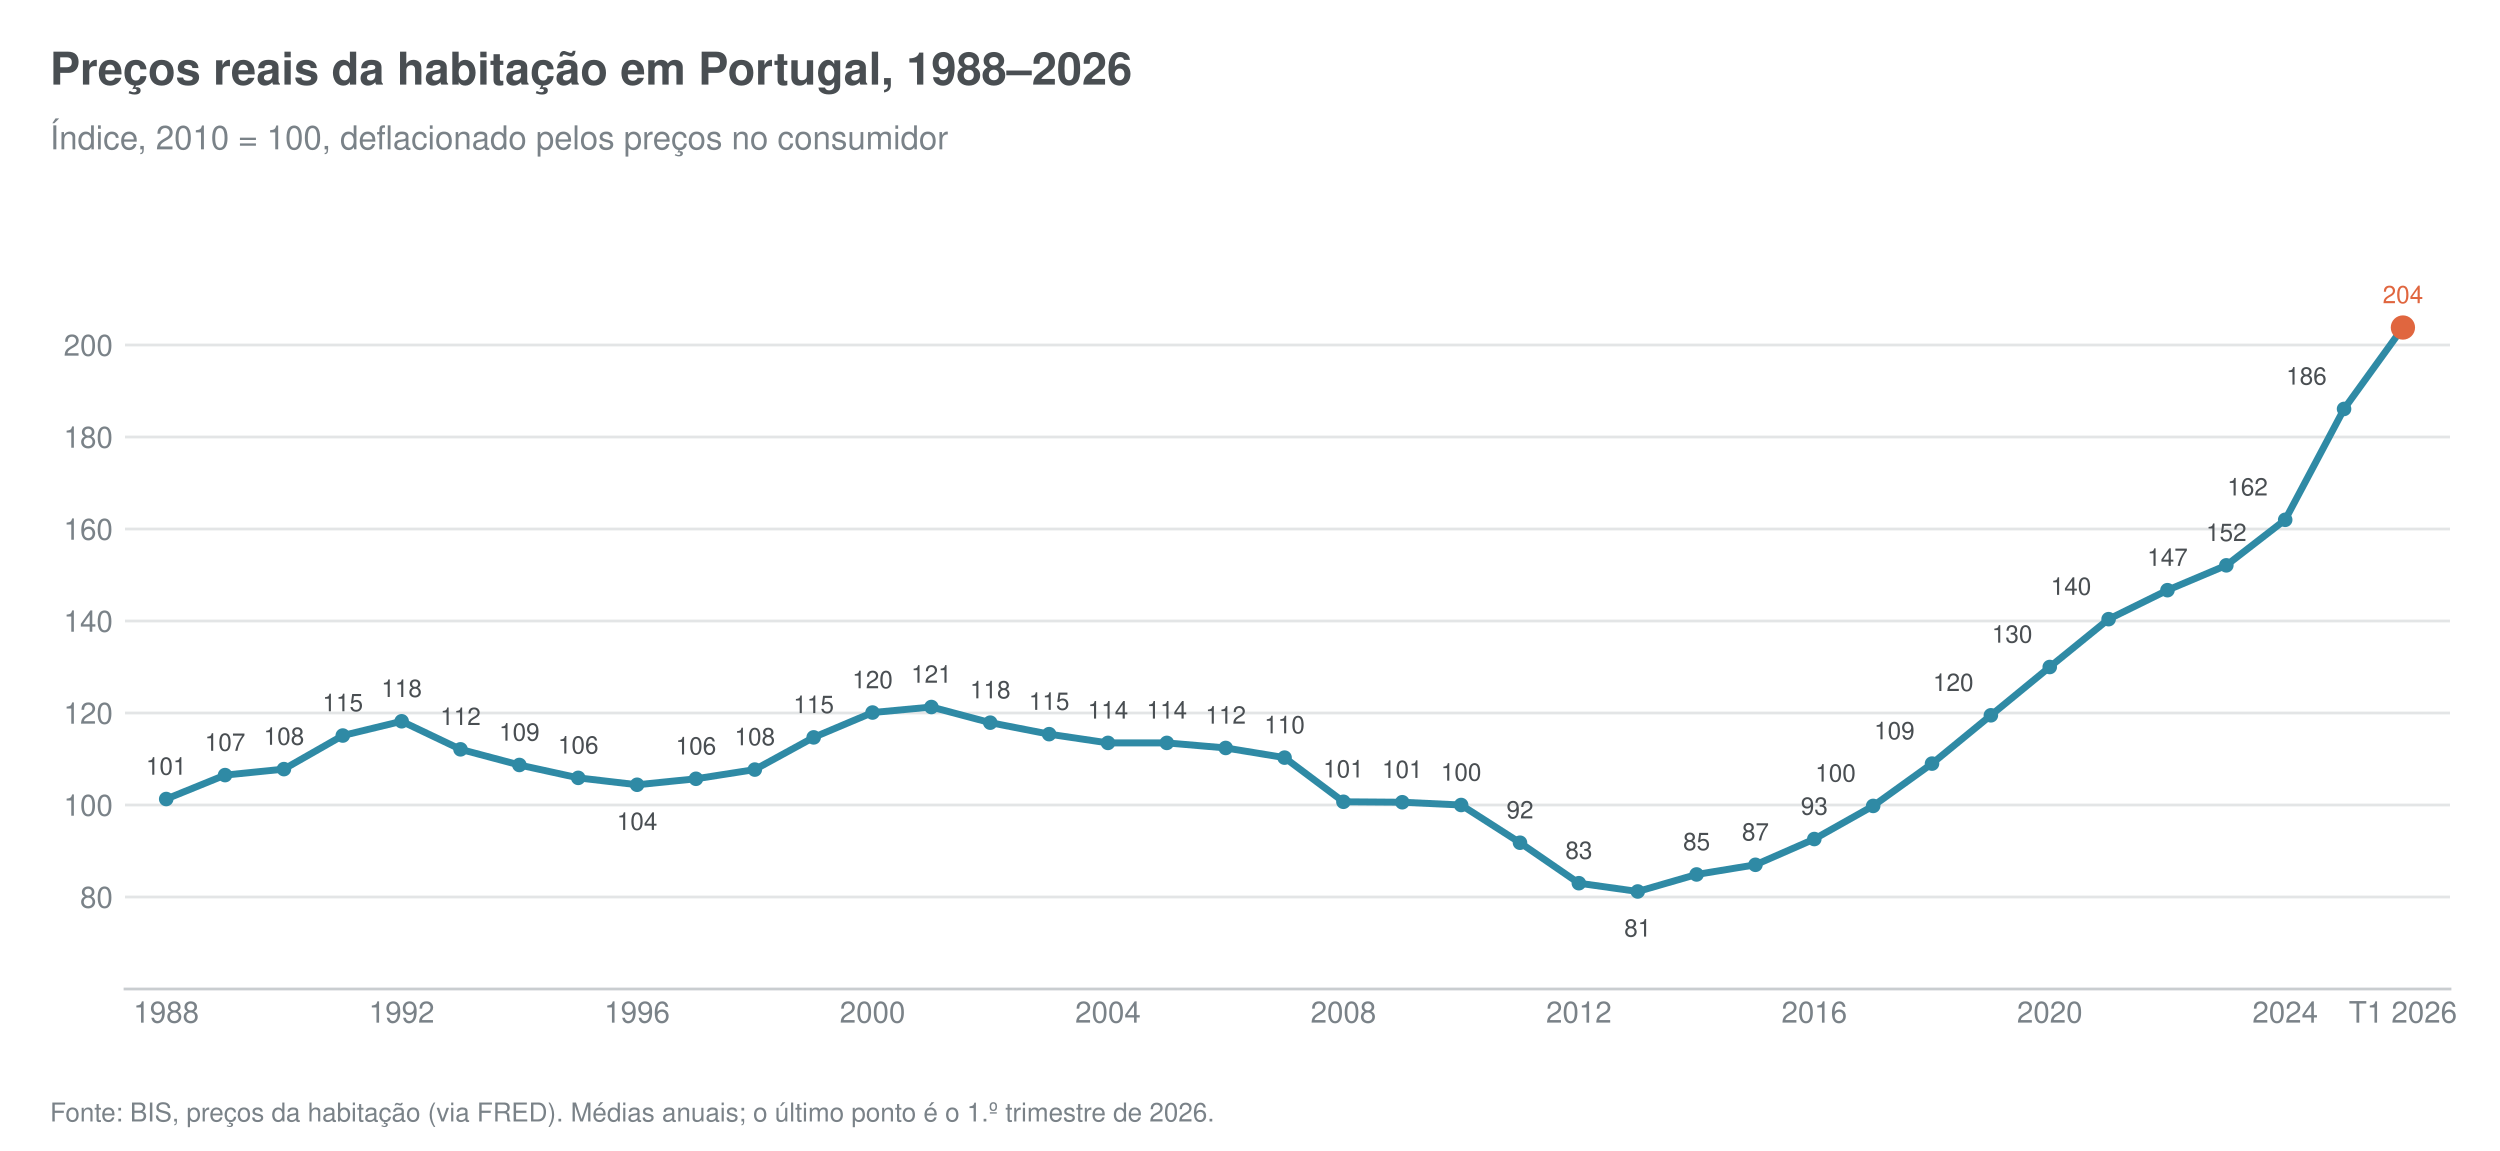
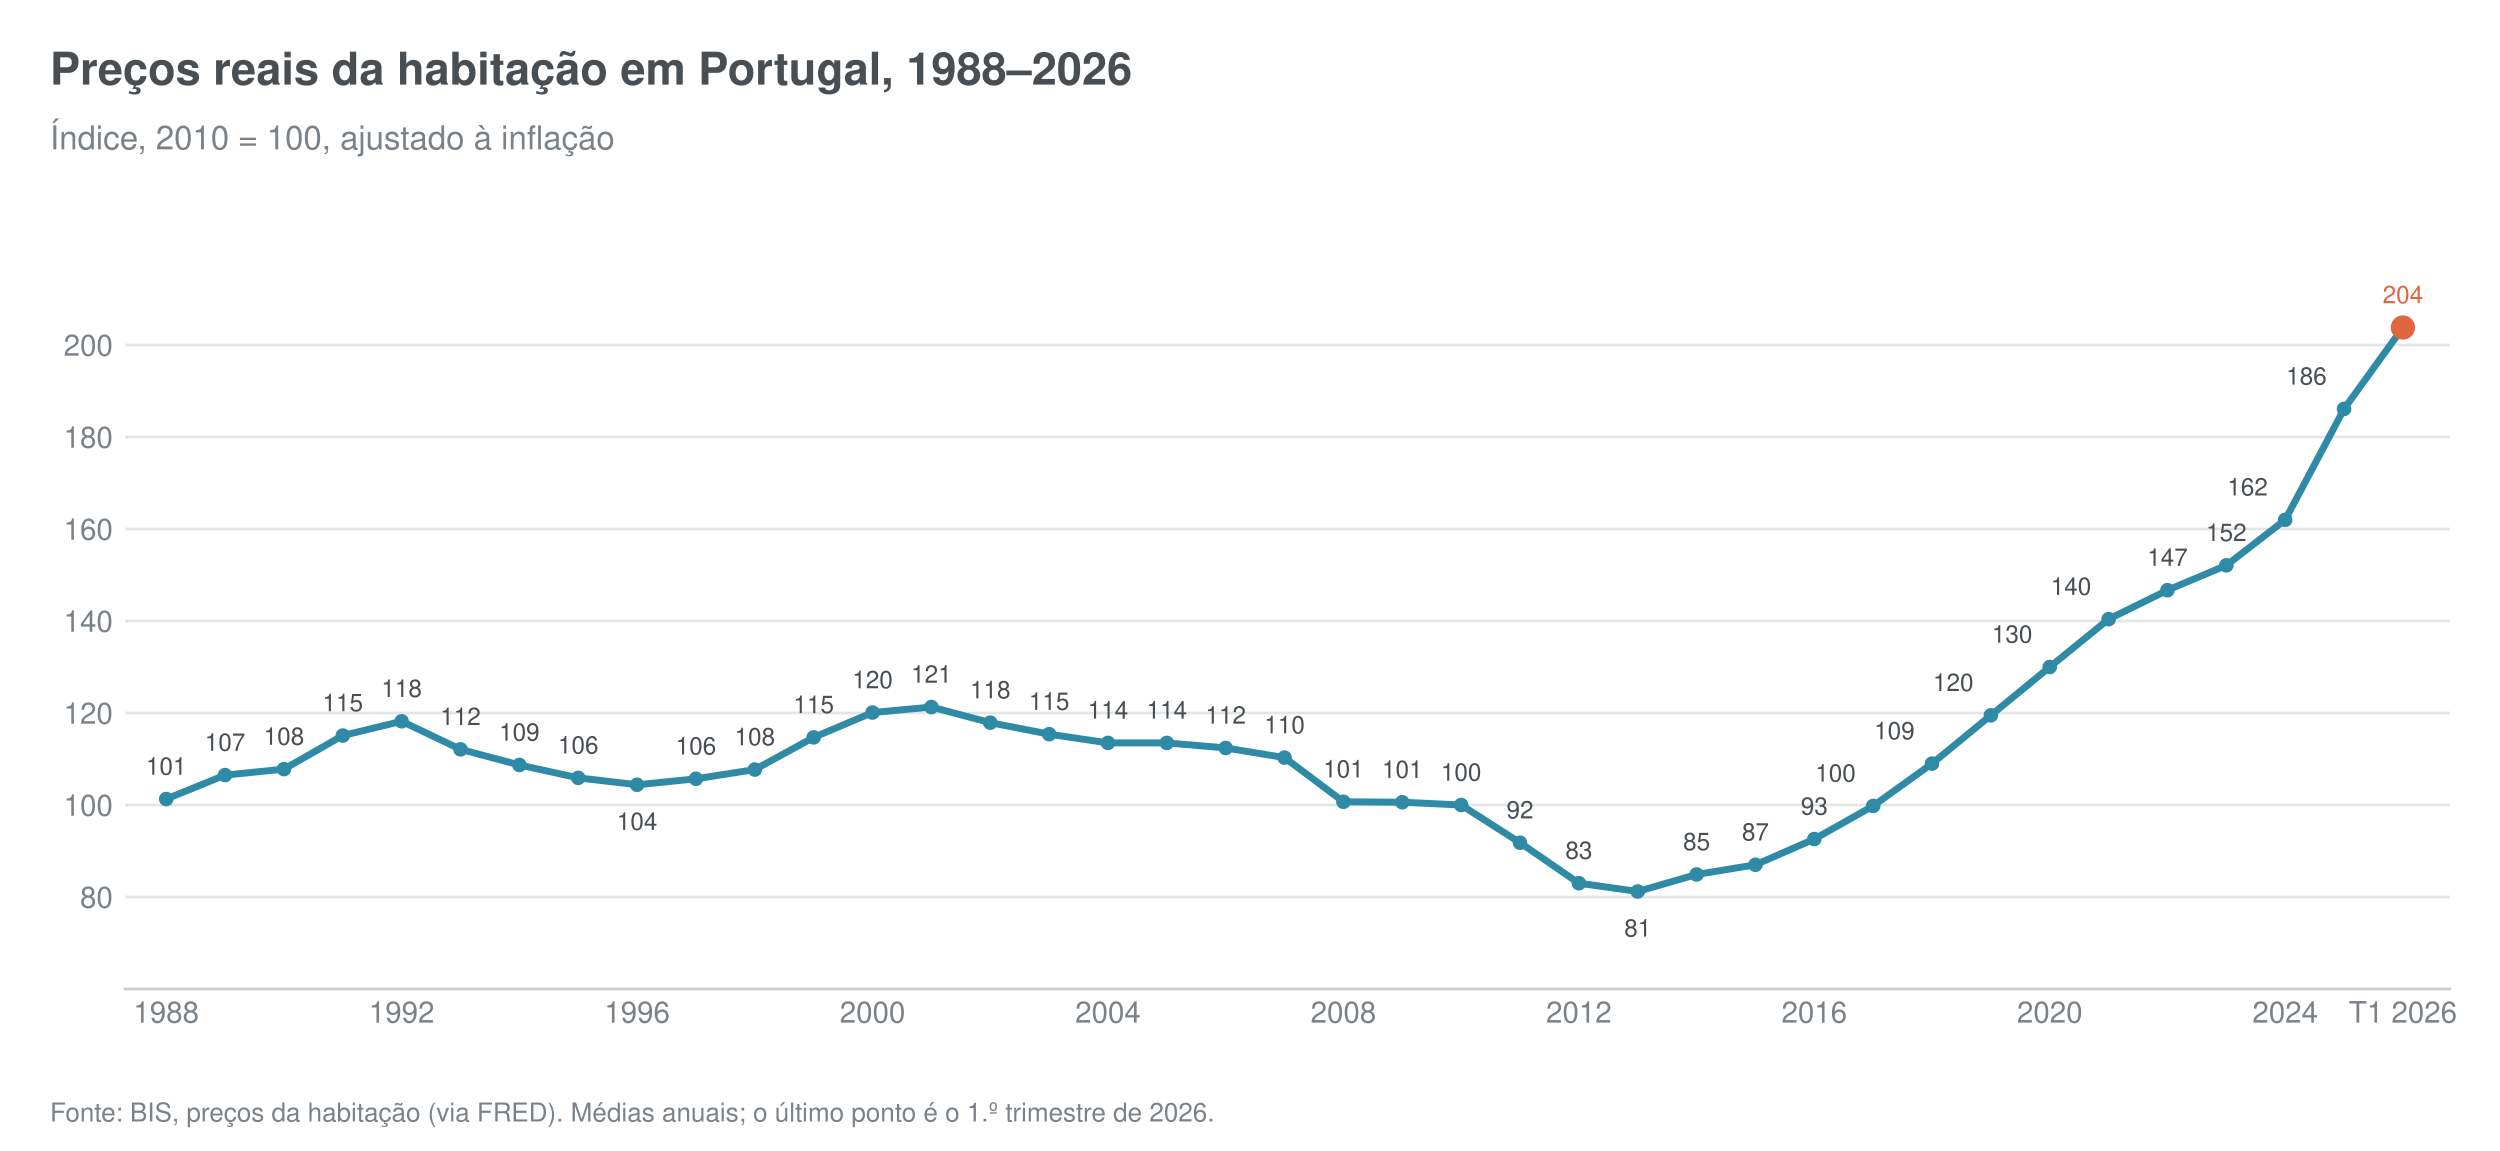
<svg xmlns="http://www.w3.org/2000/svg" xmlns:xlink="http://www.w3.org/1999/xlink" width="720pt" height="331.2pt" viewBox="0 0 720 331.2" version="1.1">
  <defs>
    <style type="text/css">*{stroke-linejoin: round; stroke-linecap: butt}</style>
  </defs>
  <g id="figure_1">
    <g id="patch_1">
      <path d="M 0 331.2  L 720 331.2  L 720 0  L 0 0  L 0 331.2  z " style="fill: none; opacity: 0" />
    </g>
    <g id="axes_1">
      <g id="patch_2">
        <path d="M 36 284.832  L 705.6 284.832  L 705.6 66.24  L 36 66.24  L 36 284.832  z " style="fill: none; opacity: 0" />
      </g>
      <g id="matplotlib.axis_1">
        <g id="xtick_1">
          <g id="line2d_1" />
          <g id="text_1">
            <text style="font-size: 8.5px; font-family: 'Helvetica Neue', 'Helvetica', 'Arial', 'Liberation Sans', 'DejaVu Sans', sans-serif; text-anchor: middle; fill: #7a8288" x="47.866" y="294.52" transform="rotate(-0 47.86633 294.5202)">1988</text>
          </g>
        </g>
        <g id="xtick_2">
          <g id="line2d_2" />
          <g id="text_2">
            <text style="font-size: 8.5px; font-family: 'Helvetica Neue', 'Helvetica', 'Arial', 'Liberation Sans', 'DejaVu Sans', sans-serif; text-anchor: middle; fill: #7a8288" x="115.674" y="294.52" transform="rotate(-0 115.6739 294.5202)">1992</text>
          </g>
        </g>
        <g id="xtick_3">
          <g id="line2d_3" />
          <g id="text_3">
            <text style="font-size: 8.5px; font-family: 'Helvetica Neue', 'Helvetica', 'Arial', 'Liberation Sans', 'DejaVu Sans', sans-serif; text-anchor: middle; fill: #7a8288" x="183.482" y="294.52" transform="rotate(-0 183.4815 294.5202)">1996</text>
          </g>
        </g>
        <g id="xtick_4">
          <g id="line2d_4" />
          <g id="text_4">
            <text style="font-size: 8.5px; font-family: 'Helvetica Neue', 'Helvetica', 'Arial', 'Liberation Sans', 'DejaVu Sans', sans-serif; text-anchor: middle; fill: #7a8288" x="251.289" y="294.52" transform="rotate(-0 251.2891 294.5202)">2000</text>
          </g>
        </g>
        <g id="xtick_5">
          <g id="line2d_5" />
          <g id="text_5">
            <text style="font-size: 8.5px; font-family: 'Helvetica Neue', 'Helvetica', 'Arial', 'Liberation Sans', 'DejaVu Sans', sans-serif; text-anchor: middle; fill: #7a8288" x="319.097" y="294.52" transform="rotate(-0 319.0967 294.5202)">2004</text>
          </g>
        </g>
        <g id="xtick_6">
          <g id="line2d_6" />
          <g id="text_6">
            <text style="font-size: 8.5px; font-family: 'Helvetica Neue', 'Helvetica', 'Arial', 'Liberation Sans', 'DejaVu Sans', sans-serif; text-anchor: middle; fill: #7a8288" x="386.904" y="294.52" transform="rotate(-0 386.9043 294.5202)">2008</text>
          </g>
        </g>
        <g id="xtick_7">
          <g id="line2d_7" />
          <g id="text_7">
            <text style="font-size: 8.5px; font-family: 'Helvetica Neue', 'Helvetica', 'Arial', 'Liberation Sans', 'DejaVu Sans', sans-serif; text-anchor: middle; fill: #7a8288" x="454.712" y="294.52" transform="rotate(-0 454.7119 294.5202)">2012</text>
          </g>
        </g>
        <g id="xtick_8">
          <g id="line2d_8" />
          <g id="text_8">
            <text style="font-size: 8.5px; font-family: 'Helvetica Neue', 'Helvetica', 'Arial', 'Liberation Sans', 'DejaVu Sans', sans-serif; text-anchor: middle; fill: #7a8288" x="522.519" y="294.52" transform="rotate(-0 522.5195 294.5202)">2016</text>
          </g>
        </g>
        <g id="xtick_9">
          <g id="line2d_9" />
          <g id="text_9">
            <text style="font-size: 8.5px; font-family: 'Helvetica Neue', 'Helvetica', 'Arial', 'Liberation Sans', 'DejaVu Sans', sans-serif; text-anchor: middle; fill: #7a8288" x="590.327" y="294.52" transform="rotate(-0 590.3271 294.5202)">2020</text>
          </g>
        </g>
        <g id="xtick_10">
          <g id="line2d_10" />
          <g id="text_10">
            <text style="font-size: 8.5px; font-family: 'Helvetica Neue', 'Helvetica', 'Arial', 'Liberation Sans', 'DejaVu Sans', sans-serif; text-anchor: middle; fill: #7a8288" x="658.135" y="294.52" transform="rotate(-0 658.1347 294.5202)">2024</text>
          </g>
        </g>
        <g id="xtick_11">
          <g id="line2d_11" />
          <g id="text_11">
            <text style="font-size: 8.5px; font-family: 'Helvetica Neue', 'Helvetica', 'Arial', 'Liberation Sans', 'DejaVu Sans', sans-serif; text-anchor: middle; fill: #7a8288" x="692.038" y="294.52" transform="rotate(-0 692.0385 294.5202)">T1 2026</text>
          </g>
        </g>
      </g>
      <g id="matplotlib.axis_2">
        <g id="ytick_1">
          <g id="line2d_12">
-             <path d="M 36 258.336  L 705.6 258.336  " clip-path="url(#p6be45f69b8)" style="fill: none; stroke: #e3e5e6; stroke-width: 0.8; stroke-linecap: square" />
+             <path d="M 36 258.336  L 705.6 258.336  " clip-path="url(#pbc6d74b394)" style="fill: none; stroke: #e3e5e6; stroke-width: 0.8; stroke-linecap: square" />
          </g>
          <g id="line2d_13" />
          <g id="text_12">
            <text style="font-size: 8.5px; font-family: 'Helvetica Neue', 'Helvetica', 'Arial', 'Liberation Sans', 'DejaVu Sans', sans-serif; text-anchor: end; fill: #7a8288" x="32.5" y="261.43" transform="rotate(-0 32.5 261.4301)">80</text>
          </g>
        </g>
        <g id="ytick_2">
          <g id="line2d_14">
-             <path d="M 36 231.84  L 705.6 231.84  " clip-path="url(#p6be45f69b8)" style="fill: none; stroke: #e3e5e6; stroke-width: 0.8; stroke-linecap: square" />
+             <path d="M 36 231.84  L 705.6 231.84  " clip-path="url(#pbc6d74b394)" style="fill: none; stroke: #e3e5e6; stroke-width: 0.8; stroke-linecap: square" />
          </g>
          <g id="line2d_15" />
          <g id="text_13">
            <text style="font-size: 8.5px; font-family: 'Helvetica Neue', 'Helvetica', 'Arial', 'Liberation Sans', 'DejaVu Sans', sans-serif; text-anchor: end; fill: #7a8288" x="32.5" y="234.934" transform="rotate(-0 32.5 234.9341)">100</text>
          </g>
        </g>
        <g id="ytick_3">
          <g id="line2d_16">
-             <path d="M 36 205.344  L 705.6 205.344  " clip-path="url(#p6be45f69b8)" style="fill: none; stroke: #e3e5e6; stroke-width: 0.8; stroke-linecap: square" />
+             <path d="M 36 205.344  L 705.6 205.344  " clip-path="url(#pbc6d74b394)" style="fill: none; stroke: #e3e5e6; stroke-width: 0.8; stroke-linecap: square" />
          </g>
          <g id="line2d_17" />
          <g id="text_14">
            <text style="font-size: 8.5px; font-family: 'Helvetica Neue', 'Helvetica', 'Arial', 'Liberation Sans', 'DejaVu Sans', sans-serif; text-anchor: end; fill: #7a8288" x="32.5" y="208.438" transform="rotate(-0 32.5 208.4381)">120</text>
          </g>
        </g>
        <g id="ytick_4">
          <g id="line2d_18">
-             <path d="M 36 178.848  L 705.6 178.848  " clip-path="url(#p6be45f69b8)" style="fill: none; stroke: #e3e5e6; stroke-width: 0.8; stroke-linecap: square" />
+             <path d="M 36 178.848  L 705.6 178.848  " clip-path="url(#pbc6d74b394)" style="fill: none; stroke: #e3e5e6; stroke-width: 0.8; stroke-linecap: square" />
          </g>
          <g id="line2d_19" />
          <g id="text_15">
            <text style="font-size: 8.5px; font-family: 'Helvetica Neue', 'Helvetica', 'Arial', 'Liberation Sans', 'DejaVu Sans', sans-serif; text-anchor: end; fill: #7a8288" x="32.5" y="181.942" transform="rotate(-0 32.5 181.9421)">140</text>
          </g>
        </g>
        <g id="ytick_5">
          <g id="line2d_20">
-             <path d="M 36 152.352  L 705.6 152.352  " clip-path="url(#p6be45f69b8)" style="fill: none; stroke: #e3e5e6; stroke-width: 0.8; stroke-linecap: square" />
+             <path d="M 36 152.352  L 705.6 152.352  " clip-path="url(#pbc6d74b394)" style="fill: none; stroke: #e3e5e6; stroke-width: 0.8; stroke-linecap: square" />
          </g>
          <g id="line2d_21" />
          <g id="text_16">
            <text style="font-size: 8.5px; font-family: 'Helvetica Neue', 'Helvetica', 'Arial', 'Liberation Sans', 'DejaVu Sans', sans-serif; text-anchor: end; fill: #7a8288" x="32.5" y="155.446" transform="rotate(-0 32.5 155.4461)">160</text>
          </g>
        </g>
        <g id="ytick_6">
          <g id="line2d_22">
-             <path d="M 36 125.856  L 705.6 125.856  " clip-path="url(#p6be45f69b8)" style="fill: none; stroke: #e3e5e6; stroke-width: 0.8; stroke-linecap: square" />
+             <path d="M 36 125.856  L 705.6 125.856  " clip-path="url(#pbc6d74b394)" style="fill: none; stroke: #e3e5e6; stroke-width: 0.8; stroke-linecap: square" />
          </g>
          <g id="line2d_23" />
          <g id="text_17">
            <text style="font-size: 8.5px; font-family: 'Helvetica Neue', 'Helvetica', 'Arial', 'Liberation Sans', 'DejaVu Sans', sans-serif; text-anchor: end; fill: #7a8288" x="32.5" y="128.95" transform="rotate(-0 32.5 128.9501)">180</text>
          </g>
        </g>
        <g id="ytick_7">
          <g id="line2d_24">
-             <path d="M 36 99.36  L 705.6 99.36  " clip-path="url(#p6be45f69b8)" style="fill: none; stroke: #e3e5e6; stroke-width: 0.8; stroke-linecap: square" />
+             <path d="M 36 99.36  L 705.6 99.36  " clip-path="url(#pbc6d74b394)" style="fill: none; stroke: #e3e5e6; stroke-width: 0.8; stroke-linecap: square" />
          </g>
          <g id="line2d_25" />
          <g id="text_18">
            <text style="font-size: 8.5px; font-family: 'Helvetica Neue', 'Helvetica', 'Arial', 'Liberation Sans', 'DejaVu Sans', sans-serif; text-anchor: end; fill: #7a8288" x="32.5" y="102.454" transform="rotate(-0 32.5 102.4541)">200</text>
          </g>
        </g>
      </g>
      <g id="patch_3">
        <path d="M 36 284.832  L 705.6 284.832  " style="fill: none; stroke: #c9cdd0; stroke-width: 0.8; stroke-linejoin: miter; stroke-linecap: square" />
      </g>
      <g id="line2d_26">
-         <path d="M 47.866 230.118  L 64.818 223.229  L 81.77 221.507  L 98.722 211.836  L 115.674 207.729  L 132.626 215.81  L 149.578 220.314  L 166.53 224.024  L 183.482 226.011  L 200.433 224.289  L 217.385 221.639  L 234.337 212.365  L 251.289 205.212  L 268.241 203.622  L 285.193 208.126  L 302.145 211.438  L 319.097 213.955  L 336.049 213.955  L 353.001 215.412  L 369.952 218.195  L 386.904 230.913  L 403.856 231.045  L 420.808 231.84  L 437.76 242.703  L 454.712 254.362  L 471.664 256.746  L 488.616 251.844  L 505.568 249.062  L 522.519 241.644  L 539.471 232.105  L 556.423 219.917  L 573.375 206.006  L 590.327 192.096  L 607.279 178.318  L 624.231 169.972  L 641.183 162.818  L 658.135 149.702  L 675.087 117.775  L 692.038 94.326  " clip-path="url(#p6be45f69b8)" style="fill: none; stroke: #2f8aa5; stroke-width: 2; stroke-linecap: square" />
+         <path d="M 47.866 230.118  L 64.818 223.229  L 81.77 221.507  L 98.722 211.836  L 115.674 207.729  L 132.626 215.81  L 149.578 220.314  L 166.53 224.024  L 183.482 226.011  L 200.433 224.289  L 217.385 221.639  L 234.337 212.365  L 251.289 205.212  L 268.241 203.622  L 285.193 208.126  L 302.145 211.438  L 319.097 213.955  L 336.049 213.955  L 353.001 215.412  L 369.952 218.195  L 386.904 230.913  L 403.856 231.045  L 420.808 231.84  L 437.76 242.703  L 454.712 254.362  L 471.664 256.746  L 488.616 251.844  L 505.568 249.062  L 522.519 241.644  L 539.471 232.105  L 556.423 219.917  L 573.375 206.006  L 590.327 192.096  L 607.279 178.318  L 624.231 169.972  L 641.183 162.818  L 658.135 149.702  L 675.087 117.775  L 692.038 94.326  " clip-path="url(#pbc6d74b394)" style="fill: none; stroke: #2f8aa5; stroke-width: 2; stroke-linecap: square" />
        <defs>
-           <path id="m009d80cd5e" d="M 0 1.6  C 0.424 1.6 0.831 1.431 1.131 1.131  C 1.431 0.831 1.6 0.424 1.6 0  C 1.6 -0.424 1.431 -0.831 1.131 -1.131  C 0.831 -1.431 0.424 -1.6 0 -1.6  C -0.424 -1.6 -0.831 -1.431 -1.131 -1.131  C -1.431 -0.831 -1.6 -0.424 -1.6 0  C -1.6 0.424 -1.431 0.831 -1.131 1.131  C -0.831 1.431 -0.424 1.6 0 1.6  z " style="stroke: #2f8aa5" />
+           <path id="m89fdc2a4c8" d="M 0 1.6  C 0.424 1.6 0.831 1.431 1.131 1.131  C 1.431 0.831 1.6 0.424 1.6 0  C 1.6 -0.424 1.431 -0.831 1.131 -1.131  C 0.831 -1.431 0.424 -1.6 0 -1.6  C -0.424 -1.6 -0.831 -1.431 -1.131 -1.131  C -1.431 -0.831 -1.6 -0.424 -1.6 0  C -1.6 0.424 -1.431 0.831 -1.131 1.131  C -0.831 1.431 -0.424 1.6 0 1.6  z " style="stroke: #2f8aa5" />
        </defs>
-         <g clip-path="url(#p6be45f69b8)">
-           <use xlink:href="#m009d80cd5e" x="47.866" y="230.118" style="fill: #2f8aa5; stroke: #2f8aa5" />
-           <use xlink:href="#m009d80cd5e" x="64.818" y="223.229" style="fill: #2f8aa5; stroke: #2f8aa5" />
-           <use xlink:href="#m009d80cd5e" x="81.77" y="221.507" style="fill: #2f8aa5; stroke: #2f8aa5" />
-           <use xlink:href="#m009d80cd5e" x="98.722" y="211.836" style="fill: #2f8aa5; stroke: #2f8aa5" />
-           <use xlink:href="#m009d80cd5e" x="115.674" y="207.729" style="fill: #2f8aa5; stroke: #2f8aa5" />
-           <use xlink:href="#m009d80cd5e" x="132.626" y="215.81" style="fill: #2f8aa5; stroke: #2f8aa5" />
-           <use xlink:href="#m009d80cd5e" x="149.578" y="220.314" style="fill: #2f8aa5; stroke: #2f8aa5" />
-           <use xlink:href="#m009d80cd5e" x="166.53" y="224.024" style="fill: #2f8aa5; stroke: #2f8aa5" />
-           <use xlink:href="#m009d80cd5e" x="183.482" y="226.011" style="fill: #2f8aa5; stroke: #2f8aa5" />
-           <use xlink:href="#m009d80cd5e" x="200.433" y="224.289" style="fill: #2f8aa5; stroke: #2f8aa5" />
-           <use xlink:href="#m009d80cd5e" x="217.385" y="221.639" style="fill: #2f8aa5; stroke: #2f8aa5" />
-           <use xlink:href="#m009d80cd5e" x="234.337" y="212.365" style="fill: #2f8aa5; stroke: #2f8aa5" />
-           <use xlink:href="#m009d80cd5e" x="251.289" y="205.212" style="fill: #2f8aa5; stroke: #2f8aa5" />
-           <use xlink:href="#m009d80cd5e" x="268.241" y="203.622" style="fill: #2f8aa5; stroke: #2f8aa5" />
-           <use xlink:href="#m009d80cd5e" x="285.193" y="208.126" style="fill: #2f8aa5; stroke: #2f8aa5" />
-           <use xlink:href="#m009d80cd5e" x="302.145" y="211.438" style="fill: #2f8aa5; stroke: #2f8aa5" />
-           <use xlink:href="#m009d80cd5e" x="319.097" y="213.955" style="fill: #2f8aa5; stroke: #2f8aa5" />
-           <use xlink:href="#m009d80cd5e" x="336.049" y="213.955" style="fill: #2f8aa5; stroke: #2f8aa5" />
-           <use xlink:href="#m009d80cd5e" x="353.001" y="215.412" style="fill: #2f8aa5; stroke: #2f8aa5" />
-           <use xlink:href="#m009d80cd5e" x="369.952" y="218.195" style="fill: #2f8aa5; stroke: #2f8aa5" />
-           <use xlink:href="#m009d80cd5e" x="386.904" y="230.913" style="fill: #2f8aa5; stroke: #2f8aa5" />
-           <use xlink:href="#m009d80cd5e" x="403.856" y="231.045" style="fill: #2f8aa5; stroke: #2f8aa5" />
-           <use xlink:href="#m009d80cd5e" x="420.808" y="231.84" style="fill: #2f8aa5; stroke: #2f8aa5" />
-           <use xlink:href="#m009d80cd5e" x="437.76" y="242.703" style="fill: #2f8aa5; stroke: #2f8aa5" />
-           <use xlink:href="#m009d80cd5e" x="454.712" y="254.362" style="fill: #2f8aa5; stroke: #2f8aa5" />
-           <use xlink:href="#m009d80cd5e" x="471.664" y="256.746" style="fill: #2f8aa5; stroke: #2f8aa5" />
-           <use xlink:href="#m009d80cd5e" x="488.616" y="251.844" style="fill: #2f8aa5; stroke: #2f8aa5" />
-           <use xlink:href="#m009d80cd5e" x="505.568" y="249.062" style="fill: #2f8aa5; stroke: #2f8aa5" />
-           <use xlink:href="#m009d80cd5e" x="522.519" y="241.644" style="fill: #2f8aa5; stroke: #2f8aa5" />
-           <use xlink:href="#m009d80cd5e" x="539.471" y="232.105" style="fill: #2f8aa5; stroke: #2f8aa5" />
-           <use xlink:href="#m009d80cd5e" x="556.423" y="219.917" style="fill: #2f8aa5; stroke: #2f8aa5" />
-           <use xlink:href="#m009d80cd5e" x="573.375" y="206.006" style="fill: #2f8aa5; stroke: #2f8aa5" />
-           <use xlink:href="#m009d80cd5e" x="590.327" y="192.096" style="fill: #2f8aa5; stroke: #2f8aa5" />
-           <use xlink:href="#m009d80cd5e" x="607.279" y="178.318" style="fill: #2f8aa5; stroke: #2f8aa5" />
-           <use xlink:href="#m009d80cd5e" x="624.231" y="169.972" style="fill: #2f8aa5; stroke: #2f8aa5" />
-           <use xlink:href="#m009d80cd5e" x="641.183" y="162.818" style="fill: #2f8aa5; stroke: #2f8aa5" />
-           <use xlink:href="#m009d80cd5e" x="658.135" y="149.702" style="fill: #2f8aa5; stroke: #2f8aa5" />
-           <use xlink:href="#m009d80cd5e" x="675.087" y="117.775" style="fill: #2f8aa5; stroke: #2f8aa5" />
-           <use xlink:href="#m009d80cd5e" x="692.038" y="94.326" style="fill: #2f8aa5; stroke: #2f8aa5" />
+         <g clip-path="url(#pbc6d74b394)">
+           <use xlink:href="#m89fdc2a4c8" x="47.866" y="230.118" style="fill: #2f8aa5; stroke: #2f8aa5" />
+           <use xlink:href="#m89fdc2a4c8" x="64.818" y="223.229" style="fill: #2f8aa5; stroke: #2f8aa5" />
+           <use xlink:href="#m89fdc2a4c8" x="81.77" y="221.507" style="fill: #2f8aa5; stroke: #2f8aa5" />
+           <use xlink:href="#m89fdc2a4c8" x="98.722" y="211.836" style="fill: #2f8aa5; stroke: #2f8aa5" />
+           <use xlink:href="#m89fdc2a4c8" x="115.674" y="207.729" style="fill: #2f8aa5; stroke: #2f8aa5" />
+           <use xlink:href="#m89fdc2a4c8" x="132.626" y="215.81" style="fill: #2f8aa5; stroke: #2f8aa5" />
+           <use xlink:href="#m89fdc2a4c8" x="149.578" y="220.314" style="fill: #2f8aa5; stroke: #2f8aa5" />
+           <use xlink:href="#m89fdc2a4c8" x="166.53" y="224.024" style="fill: #2f8aa5; stroke: #2f8aa5" />
+           <use xlink:href="#m89fdc2a4c8" x="183.482" y="226.011" style="fill: #2f8aa5; stroke: #2f8aa5" />
+           <use xlink:href="#m89fdc2a4c8" x="200.433" y="224.289" style="fill: #2f8aa5; stroke: #2f8aa5" />
+           <use xlink:href="#m89fdc2a4c8" x="217.385" y="221.639" style="fill: #2f8aa5; stroke: #2f8aa5" />
+           <use xlink:href="#m89fdc2a4c8" x="234.337" y="212.365" style="fill: #2f8aa5; stroke: #2f8aa5" />
+           <use xlink:href="#m89fdc2a4c8" x="251.289" y="205.212" style="fill: #2f8aa5; stroke: #2f8aa5" />
+           <use xlink:href="#m89fdc2a4c8" x="268.241" y="203.622" style="fill: #2f8aa5; stroke: #2f8aa5" />
+           <use xlink:href="#m89fdc2a4c8" x="285.193" y="208.126" style="fill: #2f8aa5; stroke: #2f8aa5" />
+           <use xlink:href="#m89fdc2a4c8" x="302.145" y="211.438" style="fill: #2f8aa5; stroke: #2f8aa5" />
+           <use xlink:href="#m89fdc2a4c8" x="319.097" y="213.955" style="fill: #2f8aa5; stroke: #2f8aa5" />
+           <use xlink:href="#m89fdc2a4c8" x="336.049" y="213.955" style="fill: #2f8aa5; stroke: #2f8aa5" />
+           <use xlink:href="#m89fdc2a4c8" x="353.001" y="215.412" style="fill: #2f8aa5; stroke: #2f8aa5" />
+           <use xlink:href="#m89fdc2a4c8" x="369.952" y="218.195" style="fill: #2f8aa5; stroke: #2f8aa5" />
+           <use xlink:href="#m89fdc2a4c8" x="386.904" y="230.913" style="fill: #2f8aa5; stroke: #2f8aa5" />
+           <use xlink:href="#m89fdc2a4c8" x="403.856" y="231.045" style="fill: #2f8aa5; stroke: #2f8aa5" />
+           <use xlink:href="#m89fdc2a4c8" x="420.808" y="231.84" style="fill: #2f8aa5; stroke: #2f8aa5" />
+           <use xlink:href="#m89fdc2a4c8" x="437.76" y="242.703" style="fill: #2f8aa5; stroke: #2f8aa5" />
+           <use xlink:href="#m89fdc2a4c8" x="454.712" y="254.362" style="fill: #2f8aa5; stroke: #2f8aa5" />
+           <use xlink:href="#m89fdc2a4c8" x="471.664" y="256.746" style="fill: #2f8aa5; stroke: #2f8aa5" />
+           <use xlink:href="#m89fdc2a4c8" x="488.616" y="251.844" style="fill: #2f8aa5; stroke: #2f8aa5" />
+           <use xlink:href="#m89fdc2a4c8" x="505.568" y="249.062" style="fill: #2f8aa5; stroke: #2f8aa5" />
+           <use xlink:href="#m89fdc2a4c8" x="522.519" y="241.644" style="fill: #2f8aa5; stroke: #2f8aa5" />
+           <use xlink:href="#m89fdc2a4c8" x="539.471" y="232.105" style="fill: #2f8aa5; stroke: #2f8aa5" />
+           <use xlink:href="#m89fdc2a4c8" x="556.423" y="219.917" style="fill: #2f8aa5; stroke: #2f8aa5" />
+           <use xlink:href="#m89fdc2a4c8" x="573.375" y="206.006" style="fill: #2f8aa5; stroke: #2f8aa5" />
+           <use xlink:href="#m89fdc2a4c8" x="590.327" y="192.096" style="fill: #2f8aa5; stroke: #2f8aa5" />
+           <use xlink:href="#m89fdc2a4c8" x="607.279" y="178.318" style="fill: #2f8aa5; stroke: #2f8aa5" />
+           <use xlink:href="#m89fdc2a4c8" x="624.231" y="169.972" style="fill: #2f8aa5; stroke: #2f8aa5" />
+           <use xlink:href="#m89fdc2a4c8" x="641.183" y="162.818" style="fill: #2f8aa5; stroke: #2f8aa5" />
+           <use xlink:href="#m89fdc2a4c8" x="658.135" y="149.702" style="fill: #2f8aa5; stroke: #2f8aa5" />
+           <use xlink:href="#m89fdc2a4c8" x="675.087" y="117.775" style="fill: #2f8aa5; stroke: #2f8aa5" />
+           <use xlink:href="#m89fdc2a4c8" x="692.038" y="94.326" style="fill: #2f8aa5; stroke: #2f8aa5" />
        </g>
      </g>
      <g id="text_19">
        <text style="font-size: 7px; font-family: 'Helvetica Neue', 'Helvetica', 'Arial', 'Liberation Sans', 'DejaVu Sans', sans-serif; text-anchor: middle; fill: #494e52" x="47.866" y="223.118" transform="rotate(-0 47.86633 223.1178)">101</text>
      </g>
      <g id="text_20">
        <text style="font-size: 7px; font-family: 'Helvetica Neue', 'Helvetica', 'Arial', 'Liberation Sans', 'DejaVu Sans', sans-serif; text-anchor: middle; fill: #494e52" x="64.818" y="216.229" transform="rotate(-0 64.81823 216.2288)">107</text>
      </g>
      <g id="text_21">
        <text style="font-size: 7px; font-family: 'Helvetica Neue', 'Helvetica', 'Arial', 'Liberation Sans', 'DejaVu Sans', sans-serif; text-anchor: middle; fill: #494e52" x="81.77" y="214.507" transform="rotate(-0 81.77013 214.5066)">108</text>
      </g>
      <g id="text_22">
        <text style="font-size: 7px; font-family: 'Helvetica Neue', 'Helvetica', 'Arial', 'Liberation Sans', 'DejaVu Sans', sans-serif; text-anchor: middle; fill: #494e52" x="98.722" y="204.836" transform="rotate(-0 98.72203 204.8355)">115</text>
      </g>
      <g id="text_23">
        <text style="font-size: 7px; font-family: 'Helvetica Neue', 'Helvetica', 'Arial', 'Liberation Sans', 'DejaVu Sans', sans-serif; text-anchor: middle; fill: #494e52" x="115.674" y="200.729" transform="rotate(-0 115.6739 200.7286)">118</text>
      </g>
      <g id="text_24">
        <text style="font-size: 7px; font-family: 'Helvetica Neue', 'Helvetica', 'Arial', 'Liberation Sans', 'DejaVu Sans', sans-serif; text-anchor: middle; fill: #494e52" x="132.626" y="208.81" transform="rotate(-0 132.6258 208.8099)">112</text>
      </g>
      <g id="text_25">
        <text style="font-size: 7px; font-family: 'Helvetica Neue', 'Helvetica', 'Arial', 'Liberation Sans', 'DejaVu Sans', sans-serif; text-anchor: middle; fill: #494e52" x="149.578" y="213.314" transform="rotate(-0 149.5777 213.3142)">109</text>
      </g>
      <g id="text_26">
        <text style="font-size: 7px; font-family: 'Helvetica Neue', 'Helvetica', 'Arial', 'Liberation Sans', 'DejaVu Sans', sans-serif; text-anchor: middle; fill: #494e52" x="166.53" y="217.024" transform="rotate(-0 166.5296 217.0237)">106</text>
      </g>
      <g id="text_27">
        <text style="font-size: 7px; font-family: 'Helvetica Neue', 'Helvetica', 'Arial', 'Liberation Sans', 'DejaVu Sans', sans-serif; text-anchor: middle; fill: #494e52" x="183.482" y="239.011" transform="rotate(-0 183.4815 239.0109)">104</text>
      </g>
      <g id="text_28">
        <text style="font-size: 7px; font-family: 'Helvetica Neue', 'Helvetica', 'Arial', 'Liberation Sans', 'DejaVu Sans', sans-serif; text-anchor: middle; fill: #494e52" x="200.433" y="217.289" transform="rotate(-0 200.4334 217.2886)">106</text>
      </g>
      <g id="text_29">
        <text style="font-size: 7px; font-family: 'Helvetica Neue', 'Helvetica', 'Arial', 'Liberation Sans', 'DejaVu Sans', sans-serif; text-anchor: middle; fill: #494e52" x="217.385" y="214.639" transform="rotate(-0 217.3853 214.639)">108</text>
      </g>
      <g id="text_30">
        <text style="font-size: 7px; font-family: 'Helvetica Neue', 'Helvetica', 'Arial', 'Liberation Sans', 'DejaVu Sans', sans-serif; text-anchor: middle; fill: #494e52" x="234.337" y="205.365" transform="rotate(-0 234.3372 205.3654)">115</text>
      </g>
      <g id="text_31">
        <text style="font-size: 7px; font-family: 'Helvetica Neue', 'Helvetica', 'Arial', 'Liberation Sans', 'DejaVu Sans', sans-serif; text-anchor: middle; fill: #494e52" x="251.289" y="198.212" transform="rotate(-0 251.2891 198.2115)">120</text>
      </g>
      <g id="text_32">
        <text style="font-size: 7px; font-family: 'Helvetica Neue', 'Helvetica', 'Arial', 'Liberation Sans', 'DejaVu Sans', sans-serif; text-anchor: middle; fill: #494e52" x="268.241" y="196.622" transform="rotate(-0 268.241 196.6218)">121</text>
      </g>
      <g id="text_33">
        <text style="font-size: 7px; font-family: 'Helvetica Neue', 'Helvetica', 'Arial', 'Liberation Sans', 'DejaVu Sans', sans-serif; text-anchor: middle; fill: #494e52" x="285.193" y="201.126" transform="rotate(-0 285.1929 201.1261)">118</text>
      </g>
      <g id="text_34">
        <text style="font-size: 7px; font-family: 'Helvetica Neue', 'Helvetica', 'Arial', 'Liberation Sans', 'DejaVu Sans', sans-serif; text-anchor: middle; fill: #494e52" x="302.145" y="204.438" transform="rotate(-0 302.1448 204.4381)">115</text>
      </g>
      <g id="text_35">
        <text style="font-size: 7px; font-family: 'Helvetica Neue', 'Helvetica', 'Arial', 'Liberation Sans', 'DejaVu Sans', sans-serif; text-anchor: middle; fill: #494e52" x="319.097" y="206.955" transform="rotate(-0 319.0967 206.9552)">114</text>
      </g>
      <g id="text_36">
        <text style="font-size: 7px; font-family: 'Helvetica Neue', 'Helvetica', 'Arial', 'Liberation Sans', 'DejaVu Sans', sans-serif; text-anchor: middle; fill: #494e52" x="336.049" y="206.955" transform="rotate(-0 336.0486 206.9552)">114</text>
      </g>
      <g id="text_37">
        <text style="font-size: 7px; font-family: 'Helvetica Neue', 'Helvetica', 'Arial', 'Liberation Sans', 'DejaVu Sans', sans-serif; text-anchor: middle; fill: #494e52" x="353.001" y="208.412" transform="rotate(-0 353.0005 208.4125)">112</text>
      </g>
      <g id="text_38">
        <text style="font-size: 7px; font-family: 'Helvetica Neue', 'Helvetica', 'Arial', 'Liberation Sans', 'DejaVu Sans', sans-serif; text-anchor: middle; fill: #494e52" x="369.952" y="211.195" transform="rotate(-0 369.9524 211.1946)">110</text>
      </g>
      <g id="text_39">
        <text style="font-size: 7px; font-family: 'Helvetica Neue', 'Helvetica', 'Arial', 'Liberation Sans', 'DejaVu Sans', sans-serif; text-anchor: middle; fill: #494e52" x="386.904" y="223.913" transform="rotate(-0 386.9043 223.9126)">101</text>
      </g>
      <g id="text_40">
        <text style="font-size: 7px; font-family: 'Helvetica Neue', 'Helvetica', 'Arial', 'Liberation Sans', 'DejaVu Sans', sans-serif; text-anchor: middle; fill: #494e52" x="403.856" y="224.045" transform="rotate(-0 403.8562 224.0451)">101</text>
      </g>
      <g id="text_41">
        <text style="font-size: 7px; font-family: 'Helvetica Neue', 'Helvetica', 'Arial', 'Liberation Sans', 'DejaVu Sans', sans-serif; text-anchor: middle; fill: #494e52" x="420.808" y="224.84" transform="rotate(-0 420.8081 224.84)">100</text>
      </g>
      <g id="text_42">
        <text style="font-size: 7px; font-family: 'Helvetica Neue', 'Helvetica', 'Arial', 'Liberation Sans', 'DejaVu Sans', sans-serif; text-anchor: middle; fill: #494e52" x="437.76" y="235.703" transform="rotate(-0 437.76 235.7034)">92</text>
      </g>
      <g id="text_43">
        <text style="font-size: 7px; font-family: 'Helvetica Neue', 'Helvetica', 'Arial', 'Liberation Sans', 'DejaVu Sans', sans-serif; text-anchor: middle; fill: #494e52" x="454.712" y="247.362" transform="rotate(-0 454.7119 247.3616)">83</text>
      </g>
      <g id="text_44">
        <text style="font-size: 7px; font-family: 'Helvetica Neue', 'Helvetica', 'Arial', 'Liberation Sans', 'DejaVu Sans', sans-serif; text-anchor: middle; fill: #494e52" x="471.664" y="269.746" transform="rotate(-0 471.6638 269.7462)">81</text>
      </g>
      <g id="text_45">
        <text style="font-size: 7px; font-family: 'Helvetica Neue', 'Helvetica', 'Arial', 'Liberation Sans', 'DejaVu Sans', sans-serif; text-anchor: middle; fill: #494e52" x="488.616" y="244.844" transform="rotate(-0 488.6157 244.8445)">85</text>
      </g>
      <g id="text_46">
        <text style="font-size: 7px; font-family: 'Helvetica Neue', 'Helvetica', 'Arial', 'Liberation Sans', 'DejaVu Sans', sans-serif; text-anchor: middle; fill: #494e52" x="505.568" y="242.062" transform="rotate(-0 505.5676 242.0624)">87</text>
      </g>
      <g id="text_47">
        <text style="font-size: 7px; font-family: 'Helvetica Neue', 'Helvetica', 'Arial', 'Liberation Sans', 'DejaVu Sans', sans-serif; text-anchor: middle; fill: #494e52" x="522.519" y="234.644" transform="rotate(-0 522.5195 234.6435)">93</text>
      </g>
      <g id="text_48">
        <text style="font-size: 7px; font-family: 'Helvetica Neue', 'Helvetica', 'Arial', 'Liberation Sans', 'DejaVu Sans', sans-serif; text-anchor: end; fill: #494e52" x="534.471" y="225.105" transform="rotate(-0 534.4714 225.105)">100</text>
      </g>
      <g id="text_49">
        <text style="font-size: 7px; font-family: 'Helvetica Neue', 'Helvetica', 'Arial', 'Liberation Sans', 'DejaVu Sans', sans-serif; text-anchor: end; fill: #494e52" x="551.423" y="212.917" transform="rotate(-0 551.4233 212.9168)">109</text>
      </g>
      <g id="text_50">
        <text style="font-size: 7px; font-family: 'Helvetica Neue', 'Helvetica', 'Arial', 'Liberation Sans', 'DejaVu Sans', sans-serif; text-anchor: end; fill: #494e52" x="568.375" y="199.006" transform="rotate(-0 568.3752 199.0064)">120</text>
      </g>
      <g id="text_51">
        <text style="font-size: 7px; font-family: 'Helvetica Neue', 'Helvetica', 'Arial', 'Liberation Sans', 'DejaVu Sans', sans-serif; text-anchor: end; fill: #494e52" x="585.327" y="185.096" transform="rotate(-0 585.3271 185.096)">130</text>
      </g>
      <g id="text_52">
        <text style="font-size: 7px; font-family: 'Helvetica Neue', 'Helvetica', 'Arial', 'Liberation Sans', 'DejaVu Sans', sans-serif; text-anchor: end; fill: #494e52" x="602.279" y="171.318" transform="rotate(-0 602.279 171.3181)">140</text>
      </g>
      <g id="text_53">
        <text style="font-size: 7px; font-family: 'Helvetica Neue', 'Helvetica', 'Arial', 'Liberation Sans', 'DejaVu Sans', sans-serif; text-anchor: middle; fill: #494e52" x="624.231" y="162.972" transform="rotate(-0 624.2309 162.9718)">147</text>
      </g>
      <g id="text_54">
        <text style="font-size: 7px; font-family: 'Helvetica Neue', 'Helvetica', 'Arial', 'Liberation Sans', 'DejaVu Sans', sans-serif; text-anchor: middle; fill: #494e52" x="641.183" y="155.818" transform="rotate(-0 641.1828 155.8179)">152</text>
      </g>
      <g id="text_55">
        <text style="font-size: 7px; font-family: 'Helvetica Neue', 'Helvetica', 'Arial', 'Liberation Sans', 'DejaVu Sans', sans-serif; text-anchor: end; fill: #494e52" x="653.135" y="142.702" transform="rotate(-0 653.1347 142.7024)">162</text>
      </g>
      <g id="text_56">
        <text style="font-size: 7px; font-family: 'Helvetica Neue', 'Helvetica', 'Arial', 'Liberation Sans', 'DejaVu Sans', sans-serif; text-anchor: end; fill: #494e52" x="670.087" y="110.775" transform="rotate(-0 670.0866 110.7747)">186</text>
      </g>
      <g id="text_57">
        <text style="font-size: 7px; font-family: 'Helvetica Neue', 'Helvetica', 'Arial', 'Liberation Sans', 'DejaVu Sans', sans-serif; text-anchor: middle; fill: #e0663f" x="692.038" y="87.326" transform="rotate(-0 692.0385 87.32576)">204</text>
      </g>
      <g id="line2d_27">
-         <path d="M 692.038 94.326  " clip-path="url(#p6be45f69b8)" style="fill: none; stroke: #e0663f; stroke-width: 1.5; stroke-linecap: square" />
+         <path d="M 692.038 94.326  " clip-path="url(#pbc6d74b394)" style="fill: none; stroke: #e0663f; stroke-width: 1.5; stroke-linecap: square" />
        <defs>
-           <path id="m382fac08e4" d="M 0 3  C 0.796 3 1.559 2.684 2.121 2.121  C 2.684 1.559 3 0.796 3 0  C 3 -0.796 2.684 -1.559 2.121 -2.121  C 1.559 -2.684 0.796 -3 0 -3  C -0.796 -3 -1.559 -2.684 -2.121 -2.121  C -2.684 -1.559 -3 -0.796 -3 0  C -3 0.796 -2.684 1.559 -2.121 2.121  C -1.559 2.684 -0.796 3 0 3  z " style="stroke: #e0663f" />
+           <path id="m8583265224" d="M 0 3  C 0.796 3 1.559 2.684 2.121 2.121  C 2.684 1.559 3 0.796 3 0  C 3 -0.796 2.684 -1.559 2.121 -2.121  C 1.559 -2.684 0.796 -3 0 -3  C -0.796 -3 -1.559 -2.684 -2.121 -2.121  C -2.684 -1.559 -3 -0.796 -3 0  C -3 0.796 -2.684 1.559 -2.121 2.121  C -1.559 2.684 -0.796 3 0 3  z " style="stroke: #e0663f" />
        </defs>
-         <g clip-path="url(#p6be45f69b8)">
-           <use xlink:href="#m382fac08e4" x="692.038" y="94.326" style="fill: #e0663f; stroke: #e0663f" />
+         <g clip-path="url(#pbc6d74b394)">
+           <use xlink:href="#m8583265224" x="692.038" y="94.326" style="fill: #e0663f; stroke: #e0663f" />
        </g>
      </g>
    </g>
    <g id="text_58">
      <text style="font-weight: 700; font-size: 13px; font-family: 'Helvetica Neue', 'Helvetica', 'Arial', 'Liberation Sans', 'DejaVu Sans', sans-serif; text-anchor: start; fill: #494e52" x="14.4" y="24.368" transform="rotate(-0 14.4 24.36836)">Preços reais da habitação em Portugal, 1988–2026</text>
    </g>
    <g id="text_59">
-       <text style="font-size: 9.5px; font-family: 'Helvetica Neue', 'Helvetica', 'Arial', 'Liberation Sans', 'DejaVu Sans', sans-serif; text-anchor: start; fill: #7a8288" x="14.4" y="43.014" transform="rotate(-0 14.4 43.01428)">Índice, 2010 = 100, deflacionado pelos preços no consumidor</text>
+       <text style="font-size: 9.5px; font-family: 'Helvetica Neue', 'Helvetica', 'Arial', 'Liberation Sans', 'DejaVu Sans', sans-serif; text-anchor: start; fill: #7a8288" x="14.4" y="43.014" transform="rotate(-0 14.4 43.01428)">Índice, 2010 = 100, ajustado à inflação</text>
    </g>
    <g id="text_60">
      <text style="font-size: 7.5px; font-family: 'Helvetica Neue', 'Helvetica', 'Arial', 'Liberation Sans', 'DejaVu Sans', sans-serif; text-anchor: start; fill: #7a8288" x="14.4" y="322.987" transform="rotate(-0 14.4 322.9869)">Fonte: BIS, preços da habitação (via FRED). Médias anuais; o último ponto é o 1.º trimestre de 2026.</text>
    </g>
  </g>
  <defs>
-     <clipPath id="p6be45f69b8">
+     <clipPath id="pbc6d74b394">
      <rect x="36" y="66.24" width="669.6" height="218.592" />
    </clipPath>
  </defs>
</svg>
